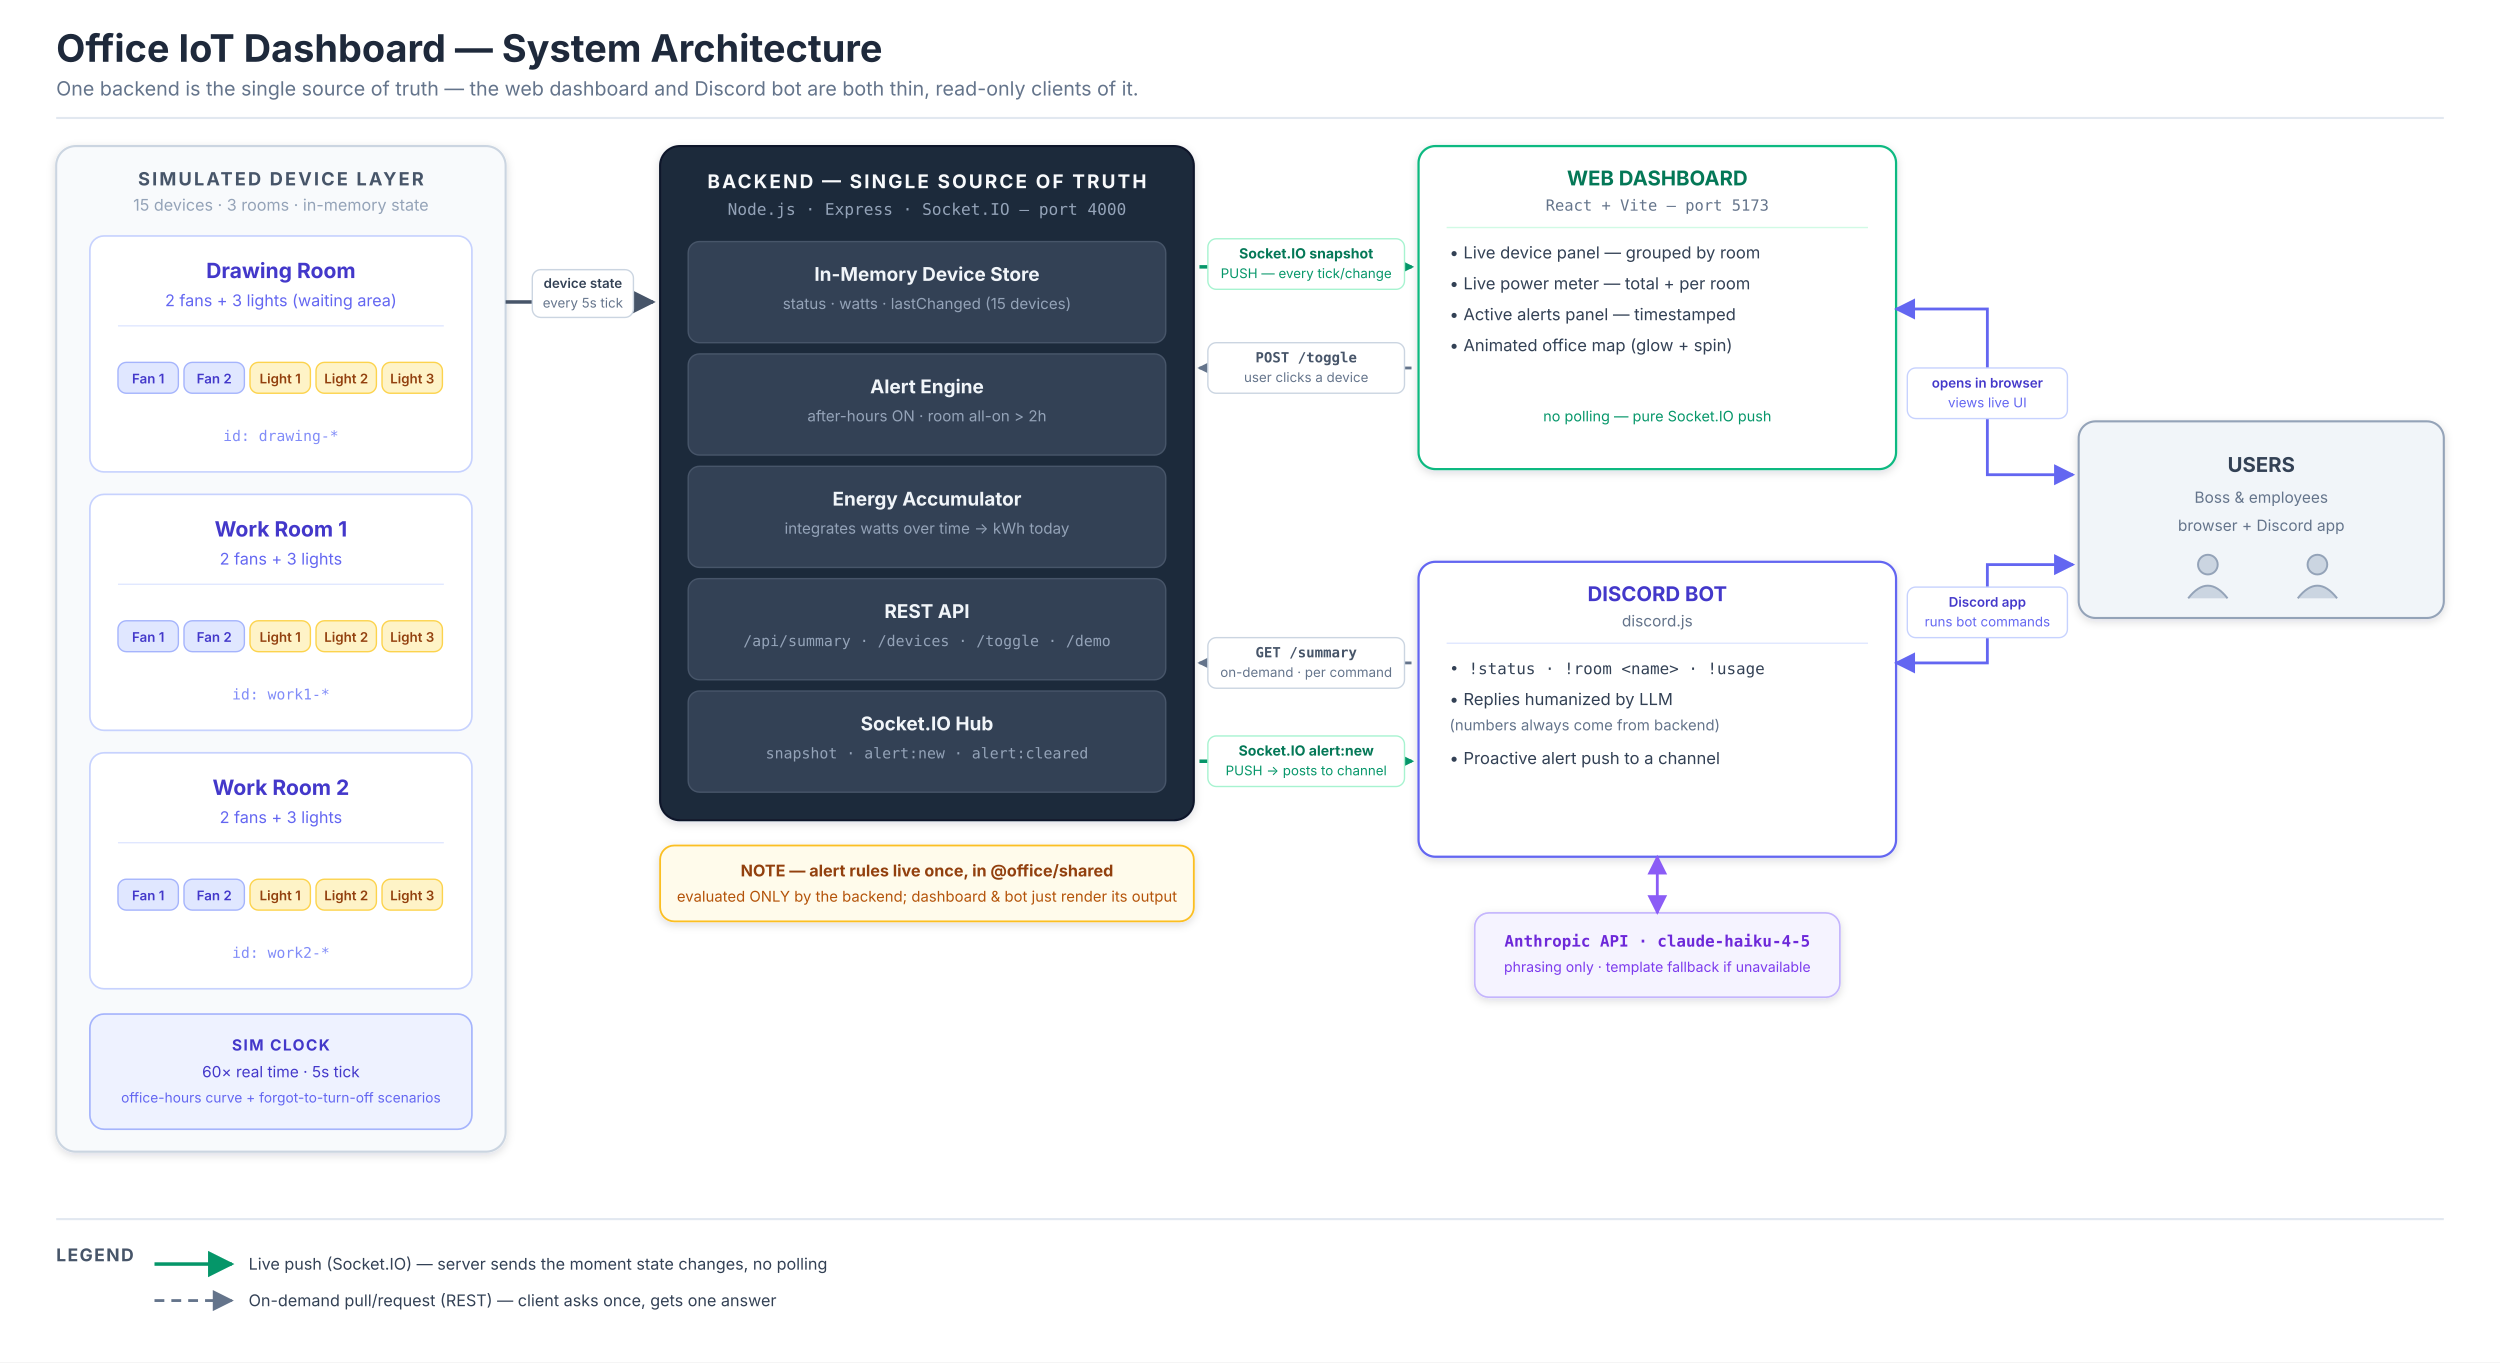
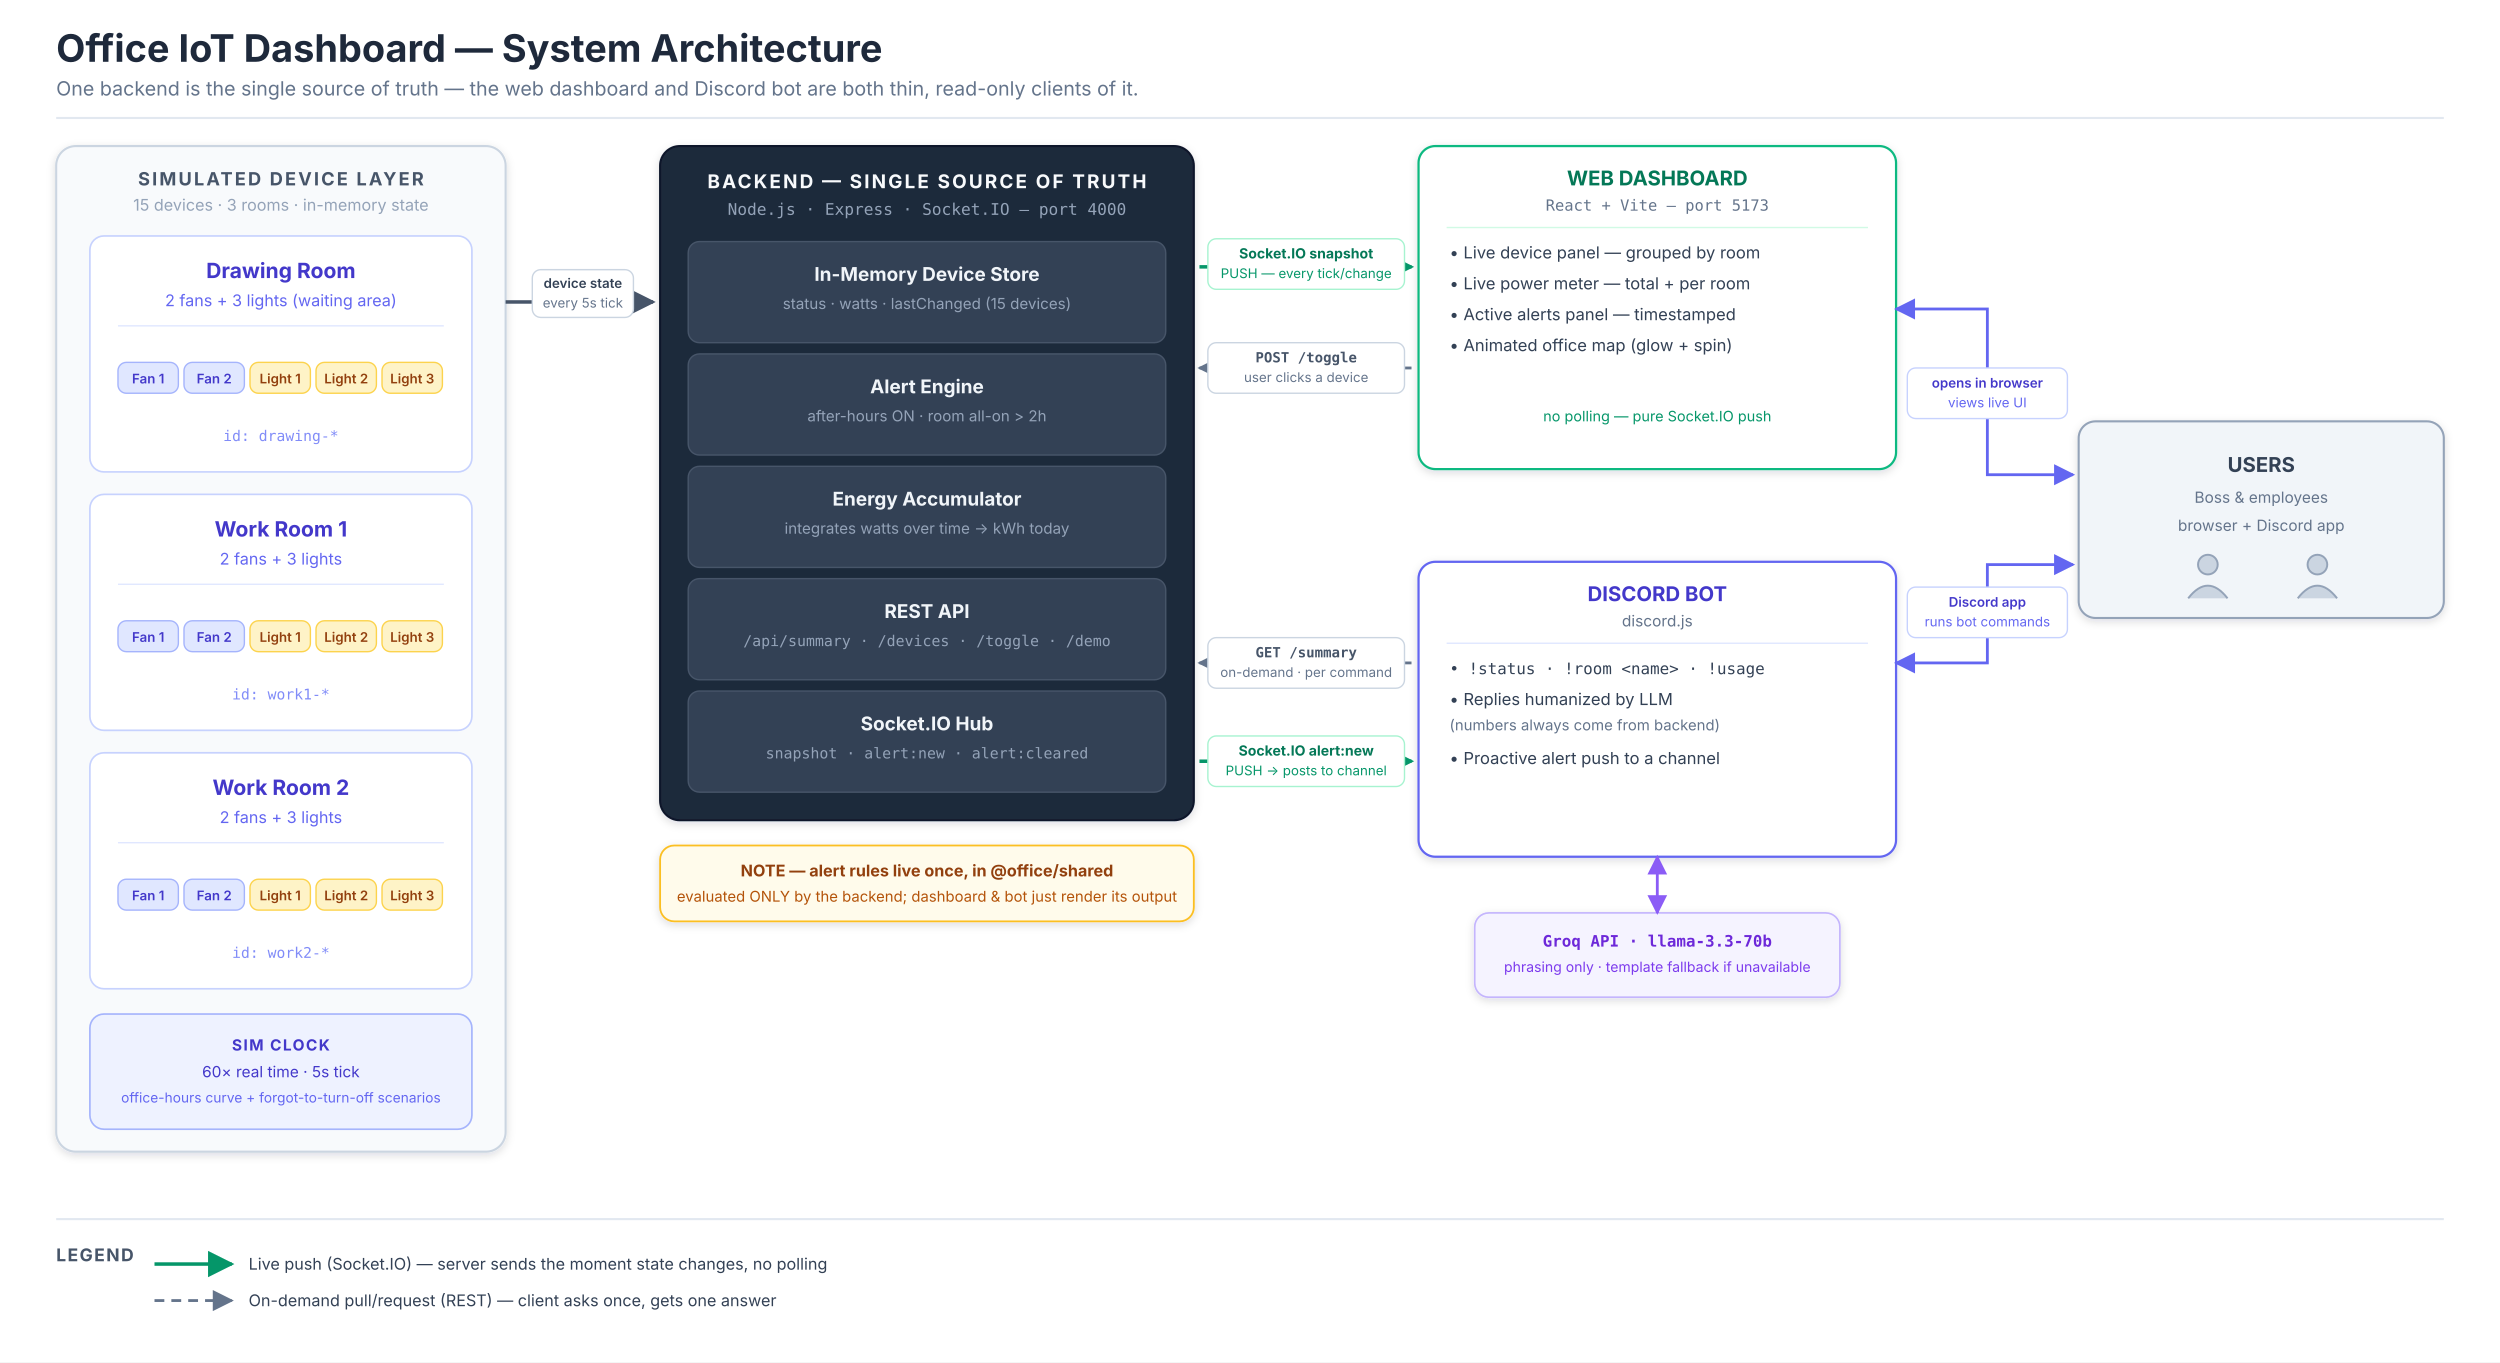
<svg xmlns="http://www.w3.org/2000/svg" viewBox="0 0 1780 970" font-family="ui-sans-serif, system-ui, -apple-system, 'Segoe UI', sans-serif">
  <defs>
    <marker id="arrow-slate" viewBox="0 0 10 10" refX="9" refY="5" markerWidth="7.5" markerHeight="7.5" orient="auto-start-reverse">
      <path d="M0,0 L10,5 L0,10 z" fill="#475569" />
    </marker>
    <marker id="arrow-emerald" viewBox="0 0 10 10" refX="9" refY="5" markerWidth="7.5" markerHeight="7.5" orient="auto-start-reverse">
      <path d="M0,0 L10,5 L0,10 z" fill="#059669" />
    </marker>
    <marker id="arrow-dash" viewBox="0 0 10 10" refX="9" refY="5" markerWidth="7.5" markerHeight="7.5" orient="auto-start-reverse">
      <path d="M0,0 L10,5 L0,10 z" fill="#64748b" />
    </marker>
    <marker id="arrow-violet" viewBox="0 0 10 10" refX="9" refY="5" markerWidth="7" markerHeight="7" orient="auto-start-reverse">
      <path d="M0,0 L10,5 L0,10 z" fill="#8b5cf6" />
    </marker>
    <marker id="arrow-indigo" viewBox="0 0 10 10" refX="9" refY="5" markerWidth="7.5" markerHeight="7.5" orient="auto-start-reverse">
      <path d="M0,0 L10,5 L0,10 z" fill="#6366f1" />
    </marker>
    <filter id="soft-shadow" x="-20%" y="-20%" width="140%" height="140%">
      <feDropShadow dx="0" dy="2" stdDeviation="3" flood-color="#0f172a" flood-opacity="0.14" />
    </filter>
  </defs>
  <rect x="0" y="0" width="1780" height="970" fill="#ffffff" />
  <text x="40" y="44" font-size="27" font-weight="700" fill="#1e293b">Office IoT Dashboard — System Architecture</text>
  <text x="40" y="68" font-size="14" fill="#64748b">One backend is the single source of truth — the web dashboard and Discord bot are both thin, read-only clients of it.</text>
  <line x1="40" y1="84" x2="1740" y2="84" stroke="#e2e8f0" stroke-width="1.5" />
  <g filter="url(#soft-shadow)">
    <rect x="40" y="104" width="320" height="716" rx="14" fill="#f8fafc" stroke="#cbd5e1" stroke-width="1.5" />
  </g>
  <text x="200" y="132" text-anchor="middle" font-size="13" font-weight="700" letter-spacing="1.5" fill="#475569">SIMULATED DEVICE LAYER</text>
  <text x="200" y="150" text-anchor="middle" font-size="11.5" fill="#94a3b8">15 devices · 3 rooms · in-memory state</text>
  <g>
    <rect x="64" y="168" width="272" height="168" rx="10" fill="#ffffff" stroke="#c7d2fe" stroke-width="1.2" />
    <text x="200" y="198" text-anchor="middle" font-size="15" font-weight="700" fill="#4338ca">Drawing Room</text>
    <text x="200" y="218" text-anchor="middle" font-size="11.5" fill="#6366f1">2 fans + 3 lights (waiting area)</text>
    <line x1="84" y1="232" x2="316" y2="232" stroke="#e0e7ff" />
    <g font-size="9.5" font-weight="600" text-anchor="middle">
      <rect x="84" y="258" width="43" height="22" rx="6" fill="#e0e7ff" stroke="#a5b4fc" />
      <text x="105.5" y="273" fill="#4338ca">Fan 1</text>
      <rect x="131" y="258" width="43" height="22" rx="6" fill="#e0e7ff" stroke="#a5b4fc" />
      <text x="152.5" y="273" fill="#4338ca">Fan 2</text>
      <rect x="178" y="258" width="43" height="22" rx="6" fill="#fef3c7" stroke="#fcd34d" />
      <text x="199.5" y="273" fill="#92400e">Light 1</text>
      <rect x="225" y="258" width="43" height="22" rx="6" fill="#fef3c7" stroke="#fcd34d" />
      <text x="246.5" y="273" fill="#92400e">Light 2</text>
      <rect x="272" y="258" width="43" height="22" rx="6" fill="#fef3c7" stroke="#fcd34d" />
      <text x="293.5" y="273" fill="#92400e">Light 3</text>
    </g>
    <text x="200" y="314" text-anchor="middle" font-size="10.5" fill="#818cf8" font-family="ui-monospace, 'SF Mono', Menlo, Consolas, monospace">id: drawing-*</text>
  </g>
  <g>
    <rect x="64" y="352" width="272" height="168" rx="10" fill="#ffffff" stroke="#c7d2fe" stroke-width="1.2" />
    <text x="200" y="382" text-anchor="middle" font-size="15" font-weight="700" fill="#4338ca">Work Room 1</text>
    <text x="200" y="402" text-anchor="middle" font-size="11.5" fill="#6366f1">2 fans + 3 lights</text>
    <line x1="84" y1="416" x2="316" y2="416" stroke="#e0e7ff" />
    <g font-size="9.5" font-weight="600" text-anchor="middle">
      <rect x="84" y="442" width="43" height="22" rx="6" fill="#e0e7ff" stroke="#a5b4fc" />
      <text x="105.5" y="457" fill="#4338ca">Fan 1</text>
      <rect x="131" y="442" width="43" height="22" rx="6" fill="#e0e7ff" stroke="#a5b4fc" />
      <text x="152.5" y="457" fill="#4338ca">Fan 2</text>
      <rect x="178" y="442" width="43" height="22" rx="6" fill="#fef3c7" stroke="#fcd34d" />
      <text x="199.5" y="457" fill="#92400e">Light 1</text>
      <rect x="225" y="442" width="43" height="22" rx="6" fill="#fef3c7" stroke="#fcd34d" />
      <text x="246.5" y="457" fill="#92400e">Light 2</text>
      <rect x="272" y="442" width="43" height="22" rx="6" fill="#fef3c7" stroke="#fcd34d" />
      <text x="293.5" y="457" fill="#92400e">Light 3</text>
    </g>
    <text x="200" y="498" text-anchor="middle" font-size="10.5" fill="#818cf8" font-family="ui-monospace, 'SF Mono', Menlo, Consolas, monospace">id: work1-*</text>
  </g>
  <g>
    <rect x="64" y="536" width="272" height="168" rx="10" fill="#ffffff" stroke="#c7d2fe" stroke-width="1.2" />
    <text x="200" y="566" text-anchor="middle" font-size="15" font-weight="700" fill="#4338ca">Work Room 2</text>
    <text x="200" y="586" text-anchor="middle" font-size="11.5" fill="#6366f1">2 fans + 3 lights</text>
    <line x1="84" y1="600" x2="316" y2="600" stroke="#e0e7ff" />
    <g font-size="9.5" font-weight="600" text-anchor="middle">
      <rect x="84" y="626" width="43" height="22" rx="6" fill="#e0e7ff" stroke="#a5b4fc" />
      <text x="105.5" y="641" fill="#4338ca">Fan 1</text>
      <rect x="131" y="626" width="43" height="22" rx="6" fill="#e0e7ff" stroke="#a5b4fc" />
      <text x="152.5" y="641" fill="#4338ca">Fan 2</text>
      <rect x="178" y="626" width="43" height="22" rx="6" fill="#fef3c7" stroke="#fcd34d" />
      <text x="199.5" y="641" fill="#92400e">Light 1</text>
      <rect x="225" y="626" width="43" height="22" rx="6" fill="#fef3c7" stroke="#fcd34d" />
      <text x="246.5" y="641" fill="#92400e">Light 2</text>
      <rect x="272" y="626" width="43" height="22" rx="6" fill="#fef3c7" stroke="#fcd34d" />
      <text x="293.5" y="641" fill="#92400e">Light 3</text>
    </g>
    <text x="200" y="682" text-anchor="middle" font-size="10.5" fill="#818cf8" font-family="ui-monospace, 'SF Mono', Menlo, Consolas, monospace">id: work2-*</text>
  </g>
  <g>
    <rect x="64" y="722" width="272" height="82" rx="10" fill="#eef2ff" stroke="#a5b4fc" stroke-width="1.2" />
    <text x="200" y="748" text-anchor="middle" font-size="11" font-weight="700" letter-spacing="1" fill="#4338ca">SIM CLOCK</text>
    <text x="200" y="767" text-anchor="middle" font-size="11" fill="#4338ca">60× real time · 5s tick</text>
    <text x="200" y="785" text-anchor="middle" font-size="9.8" fill="#6366f1">office-hours curve + forgot-to-turn-off scenarios</text>
  </g>
  <g filter="url(#soft-shadow)">
    <rect x="470" y="104" width="380" height="480" rx="14" fill="#1e293b" stroke="#0f172a" stroke-width="1.5" />
  </g>
  <text x="660" y="134" text-anchor="middle" font-size="13.5" font-weight="700" letter-spacing="1.5" fill="#f8fafc">BACKEND — SINGLE SOURCE OF TRUTH</text>
  <text x="660" y="153" text-anchor="middle" font-size="11.5" fill="#94a3b8" font-family="ui-monospace, 'SF Mono', Menlo, Consolas, monospace">Node.js · Express · Socket.IO — port 4000</text>
  <g>
    <rect x="490" y="172" width="340" height="72" rx="8" fill="#334155" stroke="#475569" />
    <text x="660" y="200" text-anchor="middle" font-size="13.5" font-weight="700" fill="#f1f5f9">In-Memory Device Store</text>
    <text x="660" y="220" text-anchor="middle" font-size="10.8" fill="#94a3b8">status · watts · lastChanged (15 devices)</text>
  </g>
  <g>
    <rect x="490" y="252" width="340" height="72" rx="8" fill="#334155" stroke="#475569" />
    <text x="660" y="280" text-anchor="middle" font-size="13.5" font-weight="700" fill="#f1f5f9">Alert Engine</text>
    <text x="660" y="300" text-anchor="middle" font-size="10.8" fill="#94a3b8">after-hours ON  ·  room all-on &gt; 2h</text>
  </g>
  <g>
    <rect x="490" y="332" width="340" height="72" rx="8" fill="#334155" stroke="#475569" />
    <text x="660" y="360" text-anchor="middle" font-size="13.5" font-weight="700" fill="#f1f5f9">Energy Accumulator</text>
    <text x="660" y="380" text-anchor="middle" font-size="10.8" fill="#94a3b8">integrates watts over time → kWh today</text>
  </g>
  <g>
    <rect x="490" y="412" width="340" height="72" rx="8" fill="#334155" stroke="#475569" />
    <text x="660" y="440" text-anchor="middle" font-size="13.5" font-weight="700" fill="#f1f5f9">REST API</text>
    <text x="660" y="460" text-anchor="middle" font-size="10.6" fill="#94a3b8" font-family="ui-monospace, 'SF Mono', Menlo, Consolas, monospace">/api/summary · /devices · /toggle · /demo</text>
  </g>
  <g>
    <rect x="490" y="492" width="340" height="72" rx="8" fill="#334155" stroke="#475569" />
    <text x="660" y="520" text-anchor="middle" font-size="13.5" font-weight="700" fill="#f1f5f9">Socket.IO Hub</text>
    <text x="660" y="540" text-anchor="middle" font-size="10.6" fill="#94a3b8" font-family="ui-monospace, 'SF Mono', Menlo, Consolas, monospace">snapshot · alert:new · alert:cleared</text>
  </g>
  <g filter="url(#soft-shadow)">
    <rect x="470" y="602" width="380" height="54" rx="10" fill="#fffbeb" stroke="#fbbf24" stroke-width="1.3" />
  </g>
  <text x="660" y="624" text-anchor="middle" font-size="11.5" font-weight="700" fill="#92400e">NOTE — alert rules live once, in @office/shared</text>
  <text x="660" y="642" text-anchor="middle" font-size="10.6" fill="#b45309">evaluated ONLY by the backend; dashboard &amp; bot just render its output</text>
  <g filter="url(#soft-shadow)">
    <rect x="1010" y="104" width="340" height="230" rx="12" fill="#ffffff" stroke="#10b981" stroke-width="1.6" />
  </g>
  <text x="1180" y="132" text-anchor="middle" font-size="14.5" font-weight="700" fill="#047857">WEB DASHBOARD</text>
  <text x="1180" y="150" text-anchor="middle" font-size="11" fill="#64748b" font-family="ui-monospace, 'SF Mono', Menlo, Consolas, monospace">React + Vite — port 5173</text>
  <line x1="1030" y1="162" x2="1330" y2="162" stroke="#d1fae5" />
  <g font-size="11.8" fill="#334155">
    <text x="1032" y="184">• Live device panel — grouped by room</text>
    <text x="1032" y="206">• Live power meter — total + per room</text>
    <text x="1032" y="228">• Active alerts panel — timestamped</text>
    <text x="1032" y="250">• Animated office map (glow + spin)</text>
  </g>
  <text x="1180" y="300" text-anchor="middle" font-size="10.3" fill="#059669">no polling — pure Socket.IO push</text>
  <g filter="url(#soft-shadow)">
    <rect x="1010" y="400" width="340" height="210" rx="12" fill="#ffffff" stroke="#6366f1" stroke-width="1.6" />
  </g>
  <text x="1180" y="428" text-anchor="middle" font-size="14.5" font-weight="700" fill="#4338ca">DISCORD BOT</text>
  <text x="1180" y="446" text-anchor="middle" font-size="11" fill="#64748b">discord.js</text>
  <line x1="1030" y1="458" x2="1330" y2="458" stroke="#e0e7ff" />
  <g font-size="11.8" fill="#334155">
    <text x="1032" y="480" font-family="ui-monospace, 'SF Mono', Menlo, Consolas, monospace" font-size="11.3">• !status · !room &lt;name&gt; · !usage</text>
    <text x="1032" y="502">• Replies humanized by LLM</text>
    <text x="1032" y="520" font-size="10.6" fill="#64748b">(numbers always come from backend)</text>
    <text x="1032" y="544">• Proactive alert push to a channel</text>
  </g>
  <g filter="url(#soft-shadow)">
    <rect x="1050" y="650" width="260" height="60" rx="10" fill="#f5f3ff" stroke="#c4b5fd" stroke-width="1.2" />
  </g>
-   <text x="1180" y="674" text-anchor="middle" font-size="11.3" font-weight="700" fill="#6d28d9" font-family="ui-monospace, 'SF Mono', Menlo, Consolas, monospace">Anthropic API · claude-haiku-4-5</text>
+   <text x="1180" y="674" text-anchor="middle" font-size="11.3" font-weight="700" fill="#6d28d9" font-family="ui-monospace, 'SF Mono', Menlo, Consolas, monospace">Groq API · llama-3.3-70b</text>
  <text x="1180" y="692" text-anchor="middle" font-size="10" fill="#7c3aed">phrasing only · template fallback if unavailable</text>
  <line x1="1180" y1="610" x2="1180" y2="650" stroke="#8b5cf6" stroke-width="2" marker-start="url(#arrow-violet)" marker-end="url(#arrow-violet)" />
  <g filter="url(#soft-shadow)">
    <rect x="1480" y="300" width="260" height="140" rx="12" fill="#f1f5f9" stroke="#94a3b8" stroke-width="1.5" />
  </g>
  <text x="1610" y="336" text-anchor="middle" font-size="14.5" font-weight="700" fill="#334155">USERS</text>
  <text x="1610" y="358" text-anchor="middle" font-size="11" fill="#64748b">Boss &amp; employees</text>
  <text x="1610" y="378" text-anchor="middle" font-size="11" fill="#64748b">browser + Discord app</text>
  <g stroke="#94a3b8" stroke-width="1.4" fill="none">
    <circle cx="1572" cy="402" r="7" fill="#cbd5e1" />
    <path d="M1558,426 Q1572,408 1586,426" fill="#cbd5e1" />
    <circle cx="1650" cy="402" r="7" fill="#cbd5e1" />
    <path d="M1636,426 Q1650,408 1664,426" fill="#cbd5e1" />
  </g>
  <line x1="360" y1="215" x2="465" y2="215" stroke="#475569" stroke-width="2.5" marker-end="url(#arrow-slate)" />
  <rect x="379" y="192" width="72" height="34" rx="6" fill="#ffffff" stroke="#cbd5e1" />
  <text x="415" y="205" text-anchor="middle" font-size="9.5" font-weight="600" fill="#334155">device state</text>
  <text x="415" y="219" text-anchor="middle" font-size="9.5" fill="#64748b">every 5s tick</text>
  <line x1="854" y1="190" x2="1005" y2="190" stroke="#059669" stroke-width="2.5" marker-end="url(#arrow-emerald)" />
  <rect x="860" y="170" width="140" height="36" rx="6" fill="#ffffff" stroke="#a7f3d0" />
  <text x="930" y="184" text-anchor="middle" font-size="10" font-weight="700" fill="#047857">Socket.IO snapshot</text>
  <text x="930" y="198" text-anchor="middle" font-size="9.5" fill="#059669">PUSH — every tick/change</text>
  <line x1="1005" y1="262" x2="854" y2="262" stroke="#64748b" stroke-width="2" stroke-dasharray="7 5" marker-end="url(#arrow-dash)" />
  <rect x="860" y="244" width="140" height="36" rx="6" fill="#ffffff" stroke="#cbd5e1" />
  <text x="930" y="258" text-anchor="middle" font-size="10" font-weight="700" fill="#475569" font-family="ui-monospace, 'SF Mono', Menlo, Consolas, monospace">POST /toggle</text>
  <text x="930" y="272" text-anchor="middle" font-size="9.5" fill="#64748b">user clicks a device</text>
  <line x1="1005" y1="472" x2="854" y2="472" stroke="#64748b" stroke-width="2" stroke-dasharray="7 5" marker-end="url(#arrow-dash)" />
  <rect x="860" y="454" width="140" height="36" rx="6" fill="#ffffff" stroke="#cbd5e1" />
  <text x="930" y="468" text-anchor="middle" font-size="10" font-weight="700" fill="#475569" font-family="ui-monospace, 'SF Mono', Menlo, Consolas, monospace">GET /summary</text>
  <text x="930" y="482" text-anchor="middle" font-size="9.5" fill="#64748b">on-demand · per command</text>
  <line x1="854" y1="542" x2="1005" y2="542" stroke="#059669" stroke-width="2.5" marker-end="url(#arrow-emerald)" />
  <rect x="860" y="524" width="140" height="36" rx="6" fill="#ffffff" stroke="#a7f3d0" />
  <text x="930" y="538" text-anchor="middle" font-size="10" font-weight="700" fill="#047857">Socket.IO alert:new</text>
  <text x="930" y="552" text-anchor="middle" font-size="9.5" fill="#059669">PUSH → posts to channel</text>
  <path d="M1350,220 L1415,220 L1415,338 L1476,338" fill="none" stroke="#6366f1" stroke-width="2" marker-start="url(#arrow-indigo)" marker-end="url(#arrow-indigo)" />
  <rect x="1358" y="262" width="114" height="36" rx="6" fill="#ffffff" stroke="#c7d2fe" />
  <text x="1415" y="276" text-anchor="middle" font-size="9.5" font-weight="600" fill="#4338ca">opens in browser</text>
  <text x="1415" y="290" text-anchor="middle" font-size="9.5" fill="#6366f1">views live UI</text>
  <path d="M1350,472 L1415,472 L1415,402 L1476,402" fill="none" stroke="#6366f1" stroke-width="2" marker-start="url(#arrow-indigo)" marker-end="url(#arrow-indigo)" />
  <rect x="1358" y="418" width="114" height="36" rx="6" fill="#ffffff" stroke="#c7d2fe" />
  <text x="1415" y="432" text-anchor="middle" font-size="9.5" font-weight="600" fill="#4338ca">Discord app</text>
  <text x="1415" y="446" text-anchor="middle" font-size="9.5" fill="#6366f1">runs bot commands</text>
  <line x1="40" y1="868" x2="1740" y2="868" stroke="#e2e8f0" stroke-width="1.5" />
  <text x="40" y="898" font-size="12.5" font-weight="700" fill="#475569" letter-spacing="1">LEGEND</text>
  <line x1="110" y1="900" x2="165" y2="900" stroke="#059669" stroke-width="2.5" marker-end="url(#arrow-emerald)" />
  <text x="177" y="904" font-size="11.5" fill="#334155">Live push (Socket.IO) — server sends the moment state changes, no polling</text>
  <line x1="110" y1="926" x2="165" y2="926" stroke="#64748b" stroke-width="2" stroke-dasharray="7 5" marker-end="url(#arrow-dash)" />
  <text x="177" y="930" font-size="11.5" fill="#334155">On-demand pull/request (REST) — client asks once, gets one answer</text>
</svg>
